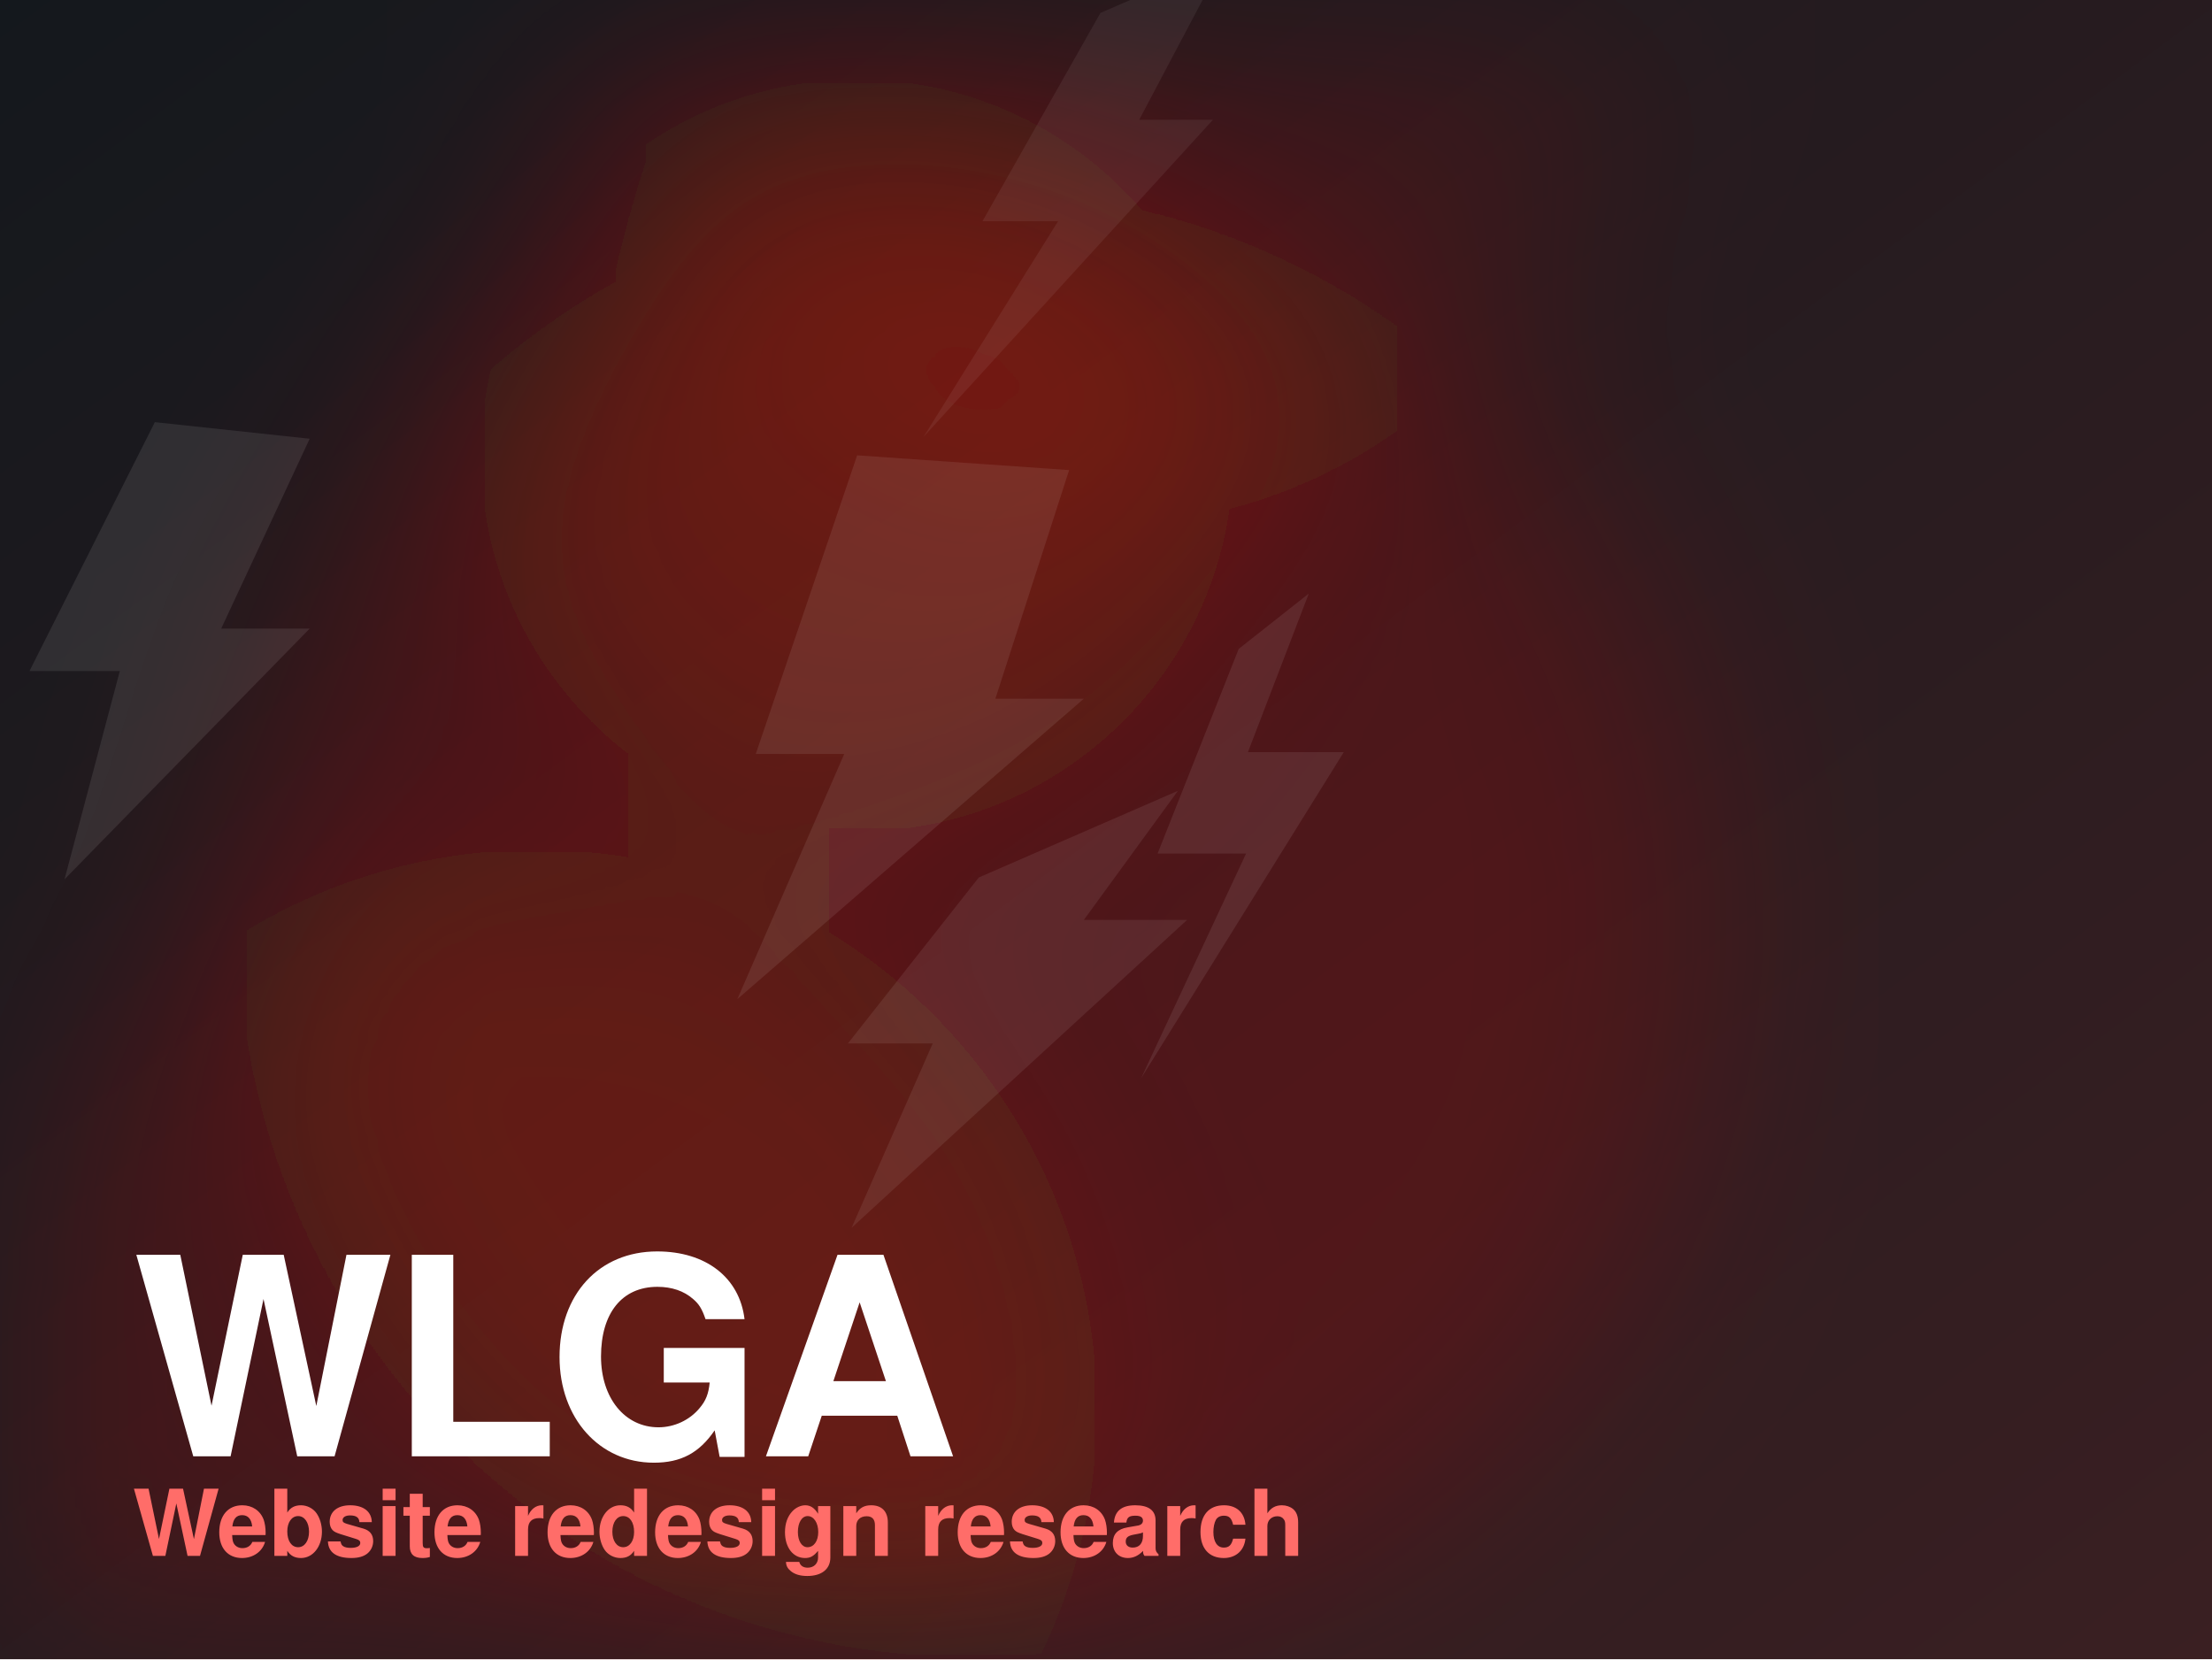
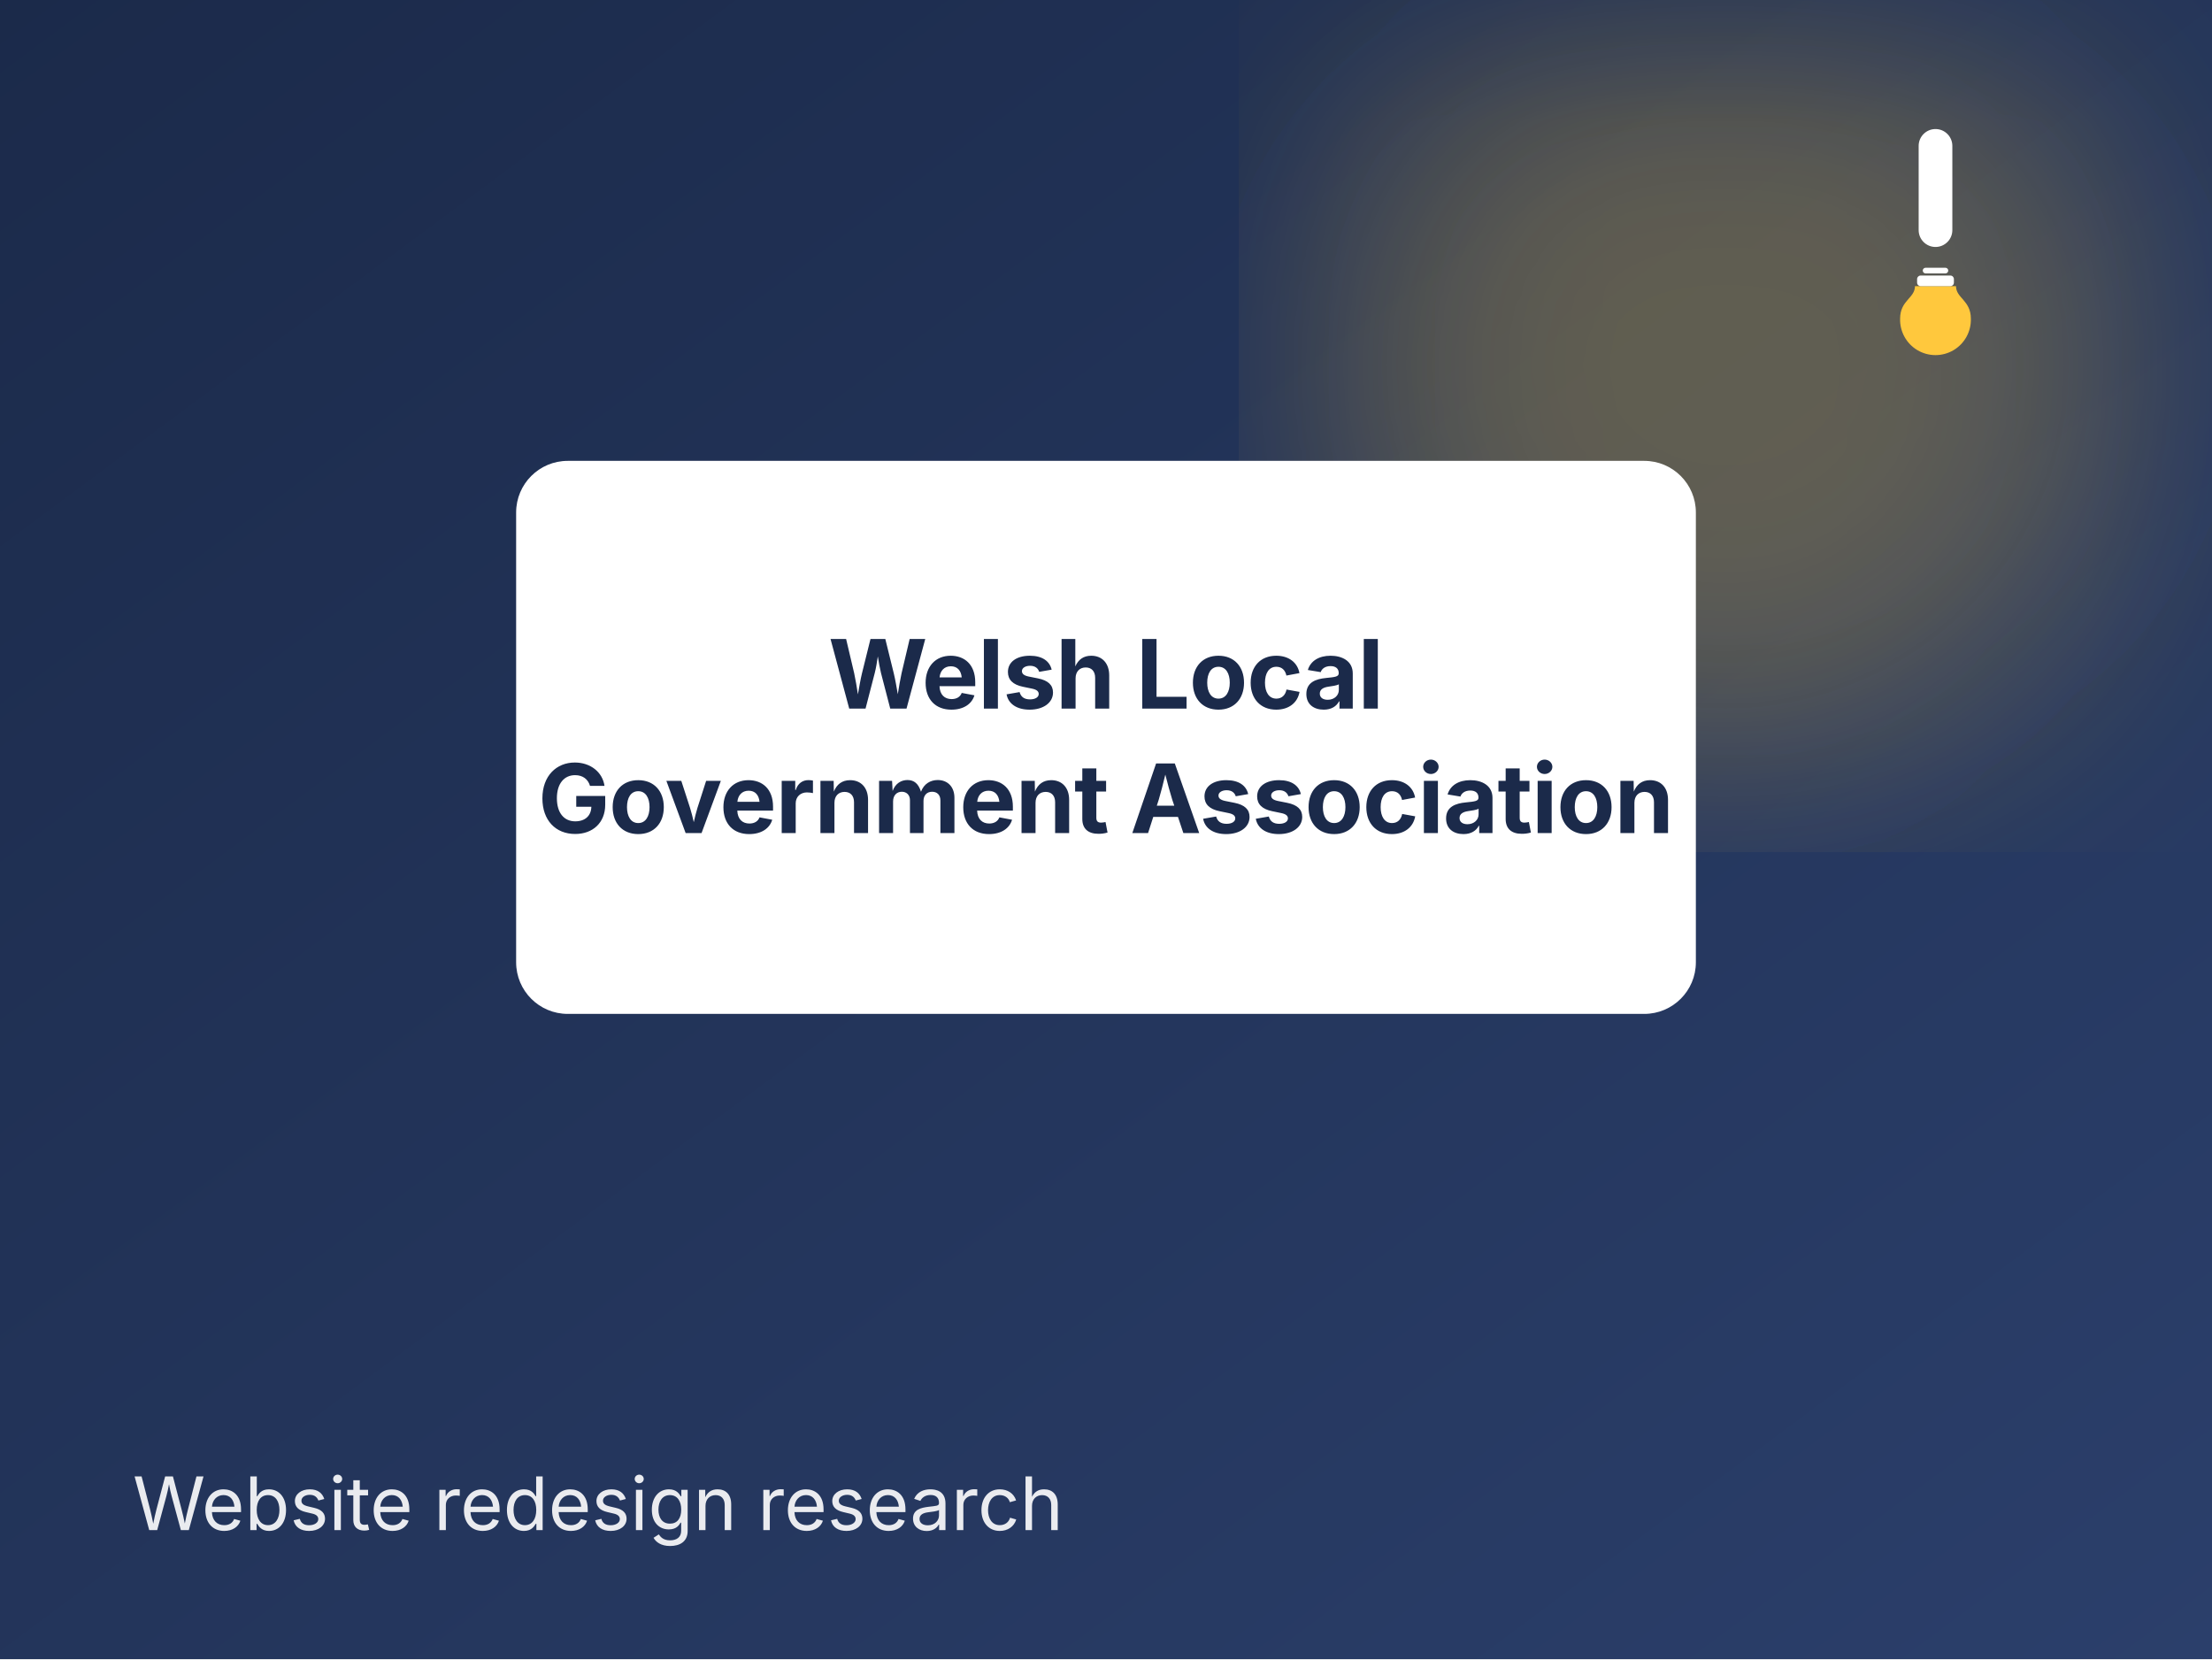
<svg xmlns="http://www.w3.org/2000/svg" width="1200" height="900" viewBox="0 0 1200 900">
  <defs>
    <linearGradient id="g" x1="0" y1="0" x2="1" y2="1">
-       <stop offset="0" stop-color="#14181D" />
-       <stop offset="1" stop-color="#3a1f22" />
+       <stop offset="0" stop-color="#1B2A4A" />
+       <stop offset="1" stop-color="#2B3F6B" />
    </linearGradient>
    <filter id="b">
-       <feGaussianBlur stdDeviation="60" />
+       <feGaussianBlur stdDeviation="70" />
    </filter>
  </defs>
  <rect width="1200" height="900" fill="url(#g)" />
  <g filter="url(#b)">
-     <circle cx="597" cy="7" r="278" fill="#E4130E" opacity="0.127" />
-     <circle cx="465" cy="247" r="204" fill="#E4130E" opacity="0.185" />
-     <circle cx="291" cy="765" r="304" fill="#E4130E" opacity="0.156" />
-     <circle cx="527" cy="501" r="398" fill="#E4130E" opacity="0.192" />
+     <circle cx="936" cy="198" r="220" fill="#FFC83D" opacity=".28" />
  </g>
-   <path d="M672 352 l-44 111 h48 l-57 122 l110 -177 h-52 l33 -86 z" fill="#fff" opacity="0.084" />
-   <path d="M84 229 l-68 135 h49 l-30 113 l133 -136 h-48 l48 -103 z" fill="#fff" opacity="0.090" />
-   <path d="M531 476 l-71 90 h46 l-44 100 l182 -167 h-56 l51 -70 z" fill="#fff" opacity="0.079" />
-   <path d="M597 7 l-64 113 h41 l-73 117 l157 -172 h-40 l46 -87 z" fill="#fff" opacity="0.064" />
-   <path d="M465 247 l-55 162 h48 l-58 133 l188 -163 h-48 l40 -124 z" fill="#fff" opacity="0.084" />
-   <g font-family="Manrope, Helvetica, Arial, sans-serif" fill="#fff">
-     <text x="72" y="790" font-size="150" font-weight="800" letter-spacing="-1">WLGA</text>
-     <text x="72" y="844" font-size="50" font-weight="600" fill="#ff6d69">Website redesign research</text>
+   <g transform="translate(1050 70) scale(1.6) translate(-358.92 0)">
+     <rect x="353.21" y="0" width="11.42" height="39.98" rx="5.71" fill="#fff" />
+     <path d="M351.96 53.26 c0 4.08 -5.04 4.80 -5.04 11.04 a12.00 12.00 0 1 0 23.99 0 c0 -6.24 -5.04 -6.96 -5.04 -11.04z" fill="#FFC83D" />
+     <rect x="352.68" y="49.67" width="12.48" height="3.60" rx="1.20" fill="#fff" />
+     <rect x="354.60" y="47.03" width="8.64" height="1.92" rx="0.96" fill="#fff" />
  </g>
+   <g transform="translate(280.0 250)">
+     <rect width="640" height="300" rx="28" fill="#fff" />
+     <text x="320.0" y="134.4" text-anchor="middle" font-family="Helvetica Neue, Inter, Arial, sans-serif" font-size="51.9" font-weight="700" fill="#1B2A4A" letter-spacing="-.5">Welsh Local</text>
+     <text x="320.0" y="201.9" text-anchor="middle" font-family="Helvetica Neue, Inter, Arial, sans-serif" font-size="51.9" font-weight="700" fill="#1B2A4A" letter-spacing="-.5">Government Association</text>
+   </g>
+   <text x="72" y="830" font-family="Helvetica Neue, Inter, Arial, sans-serif" font-size="40" fill="#fff" opacity=".9">Website redesign research</text>
</svg>
